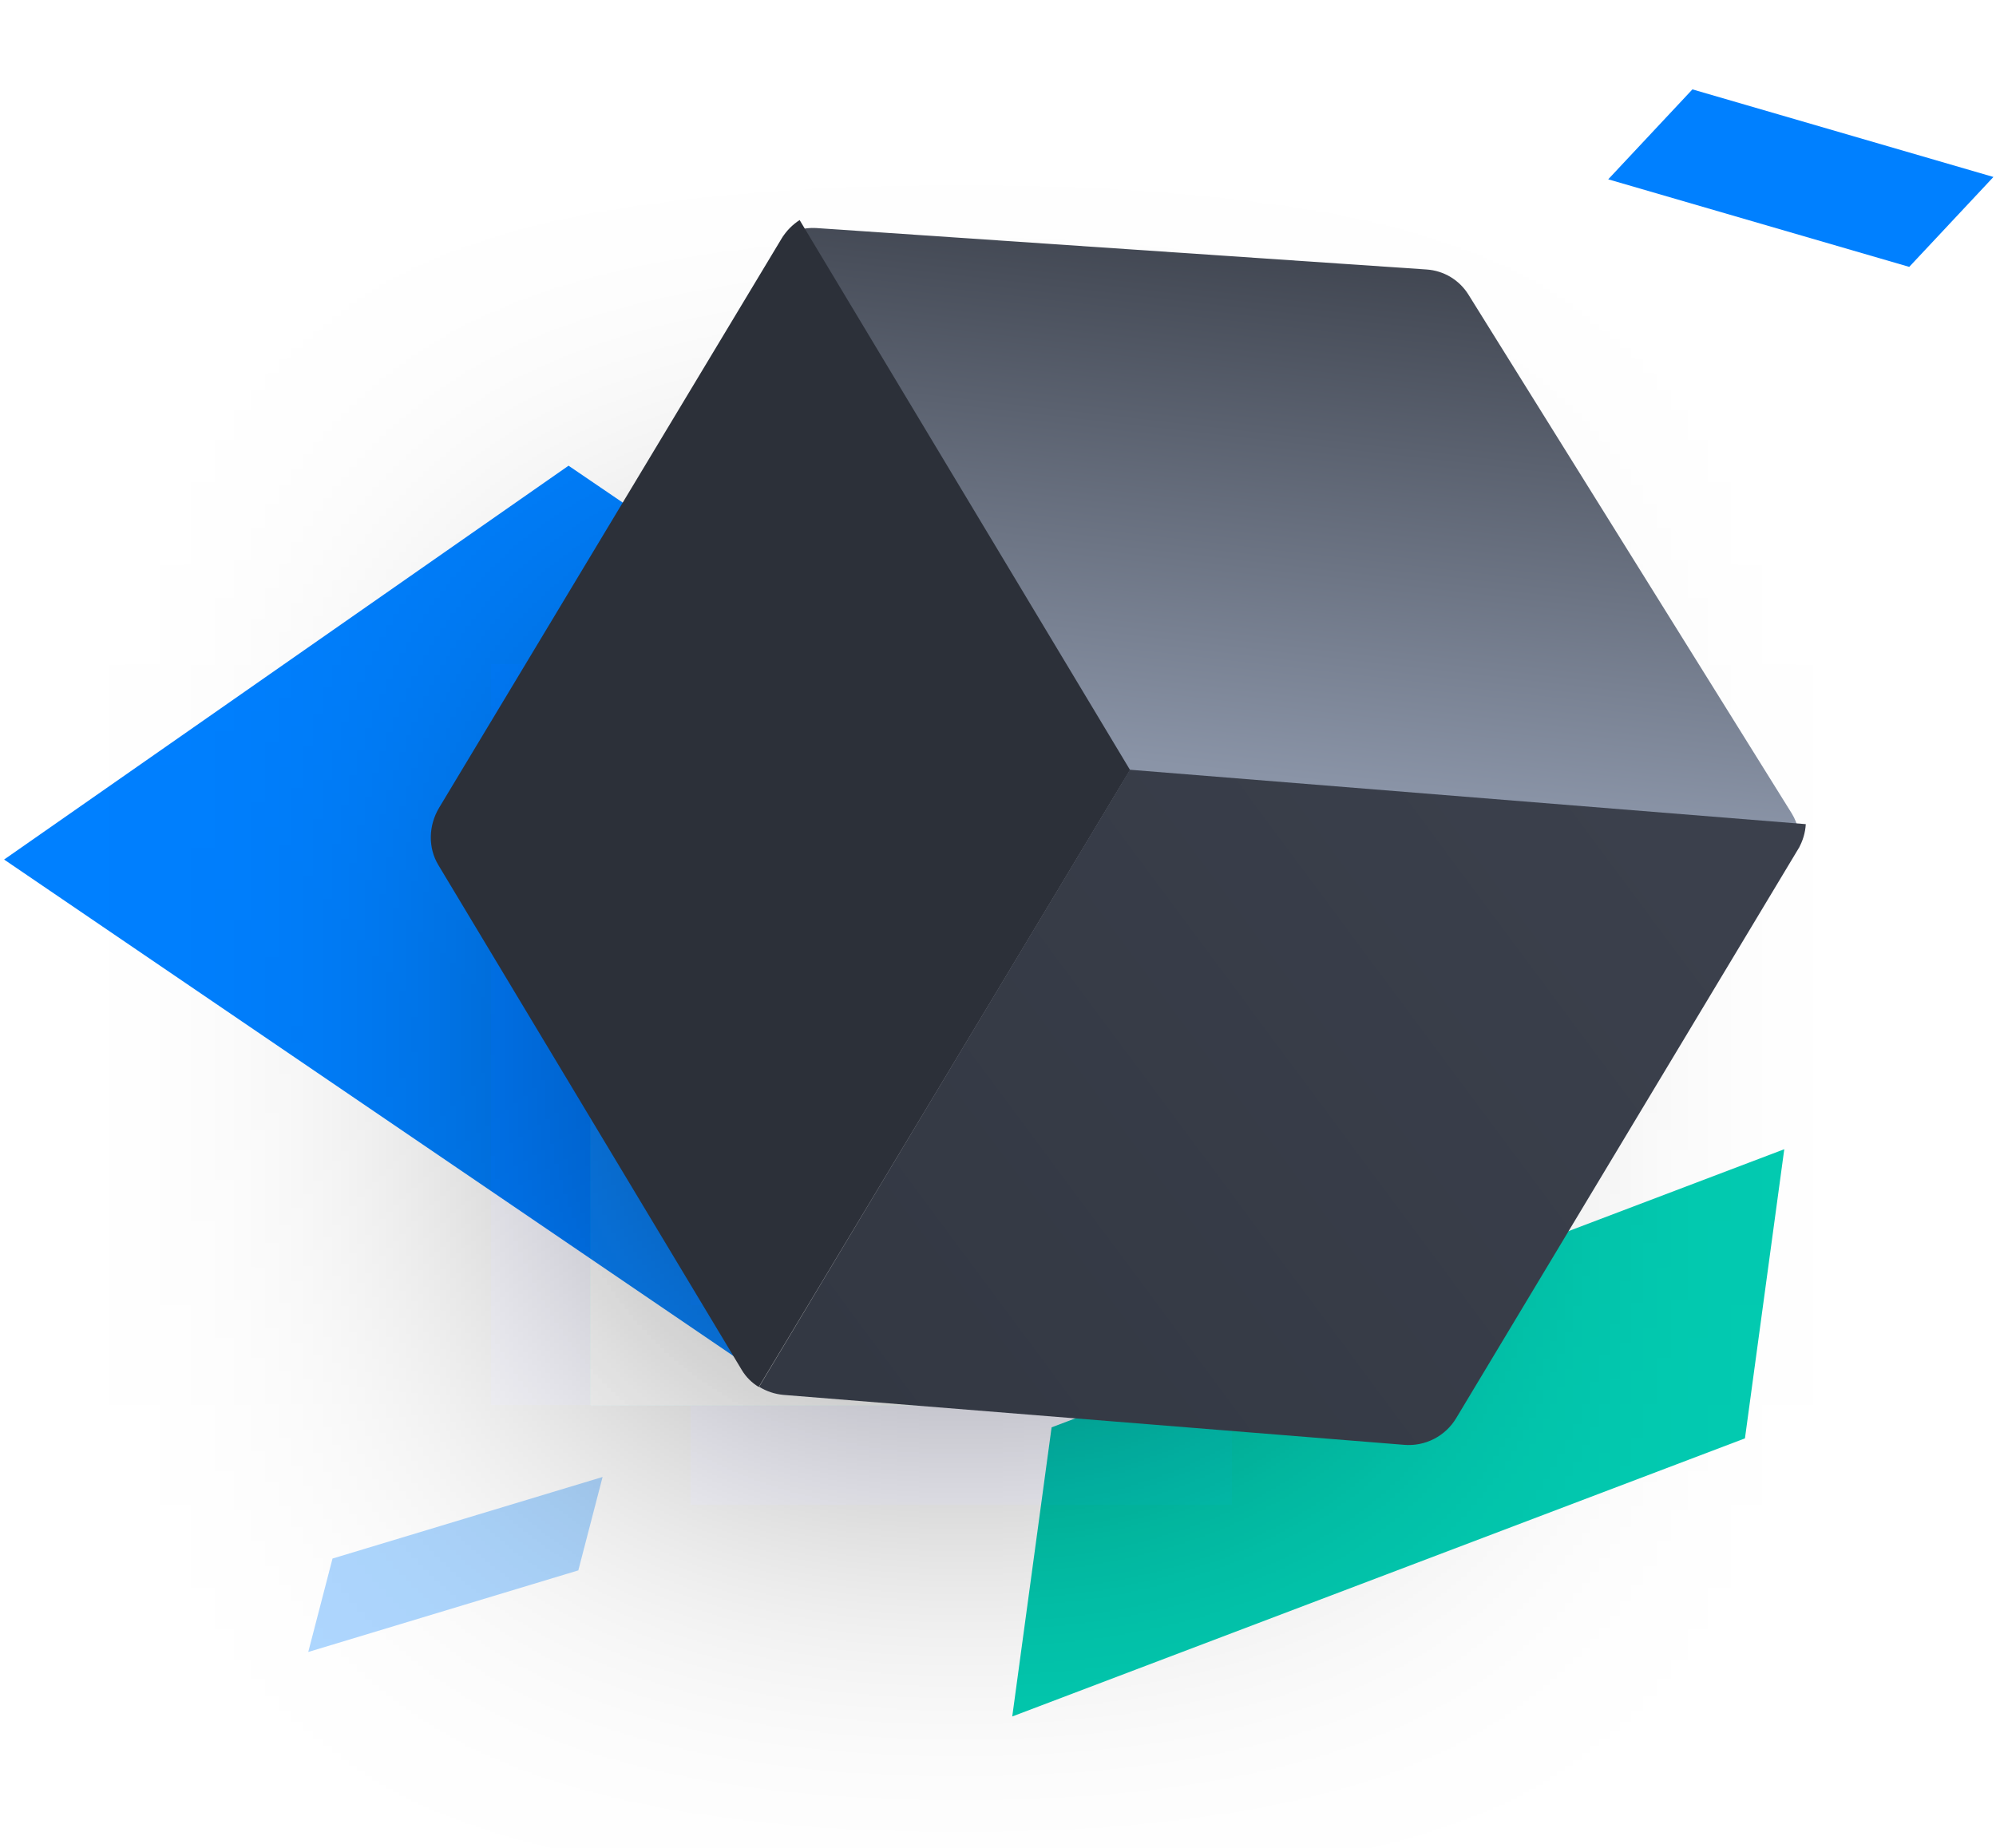
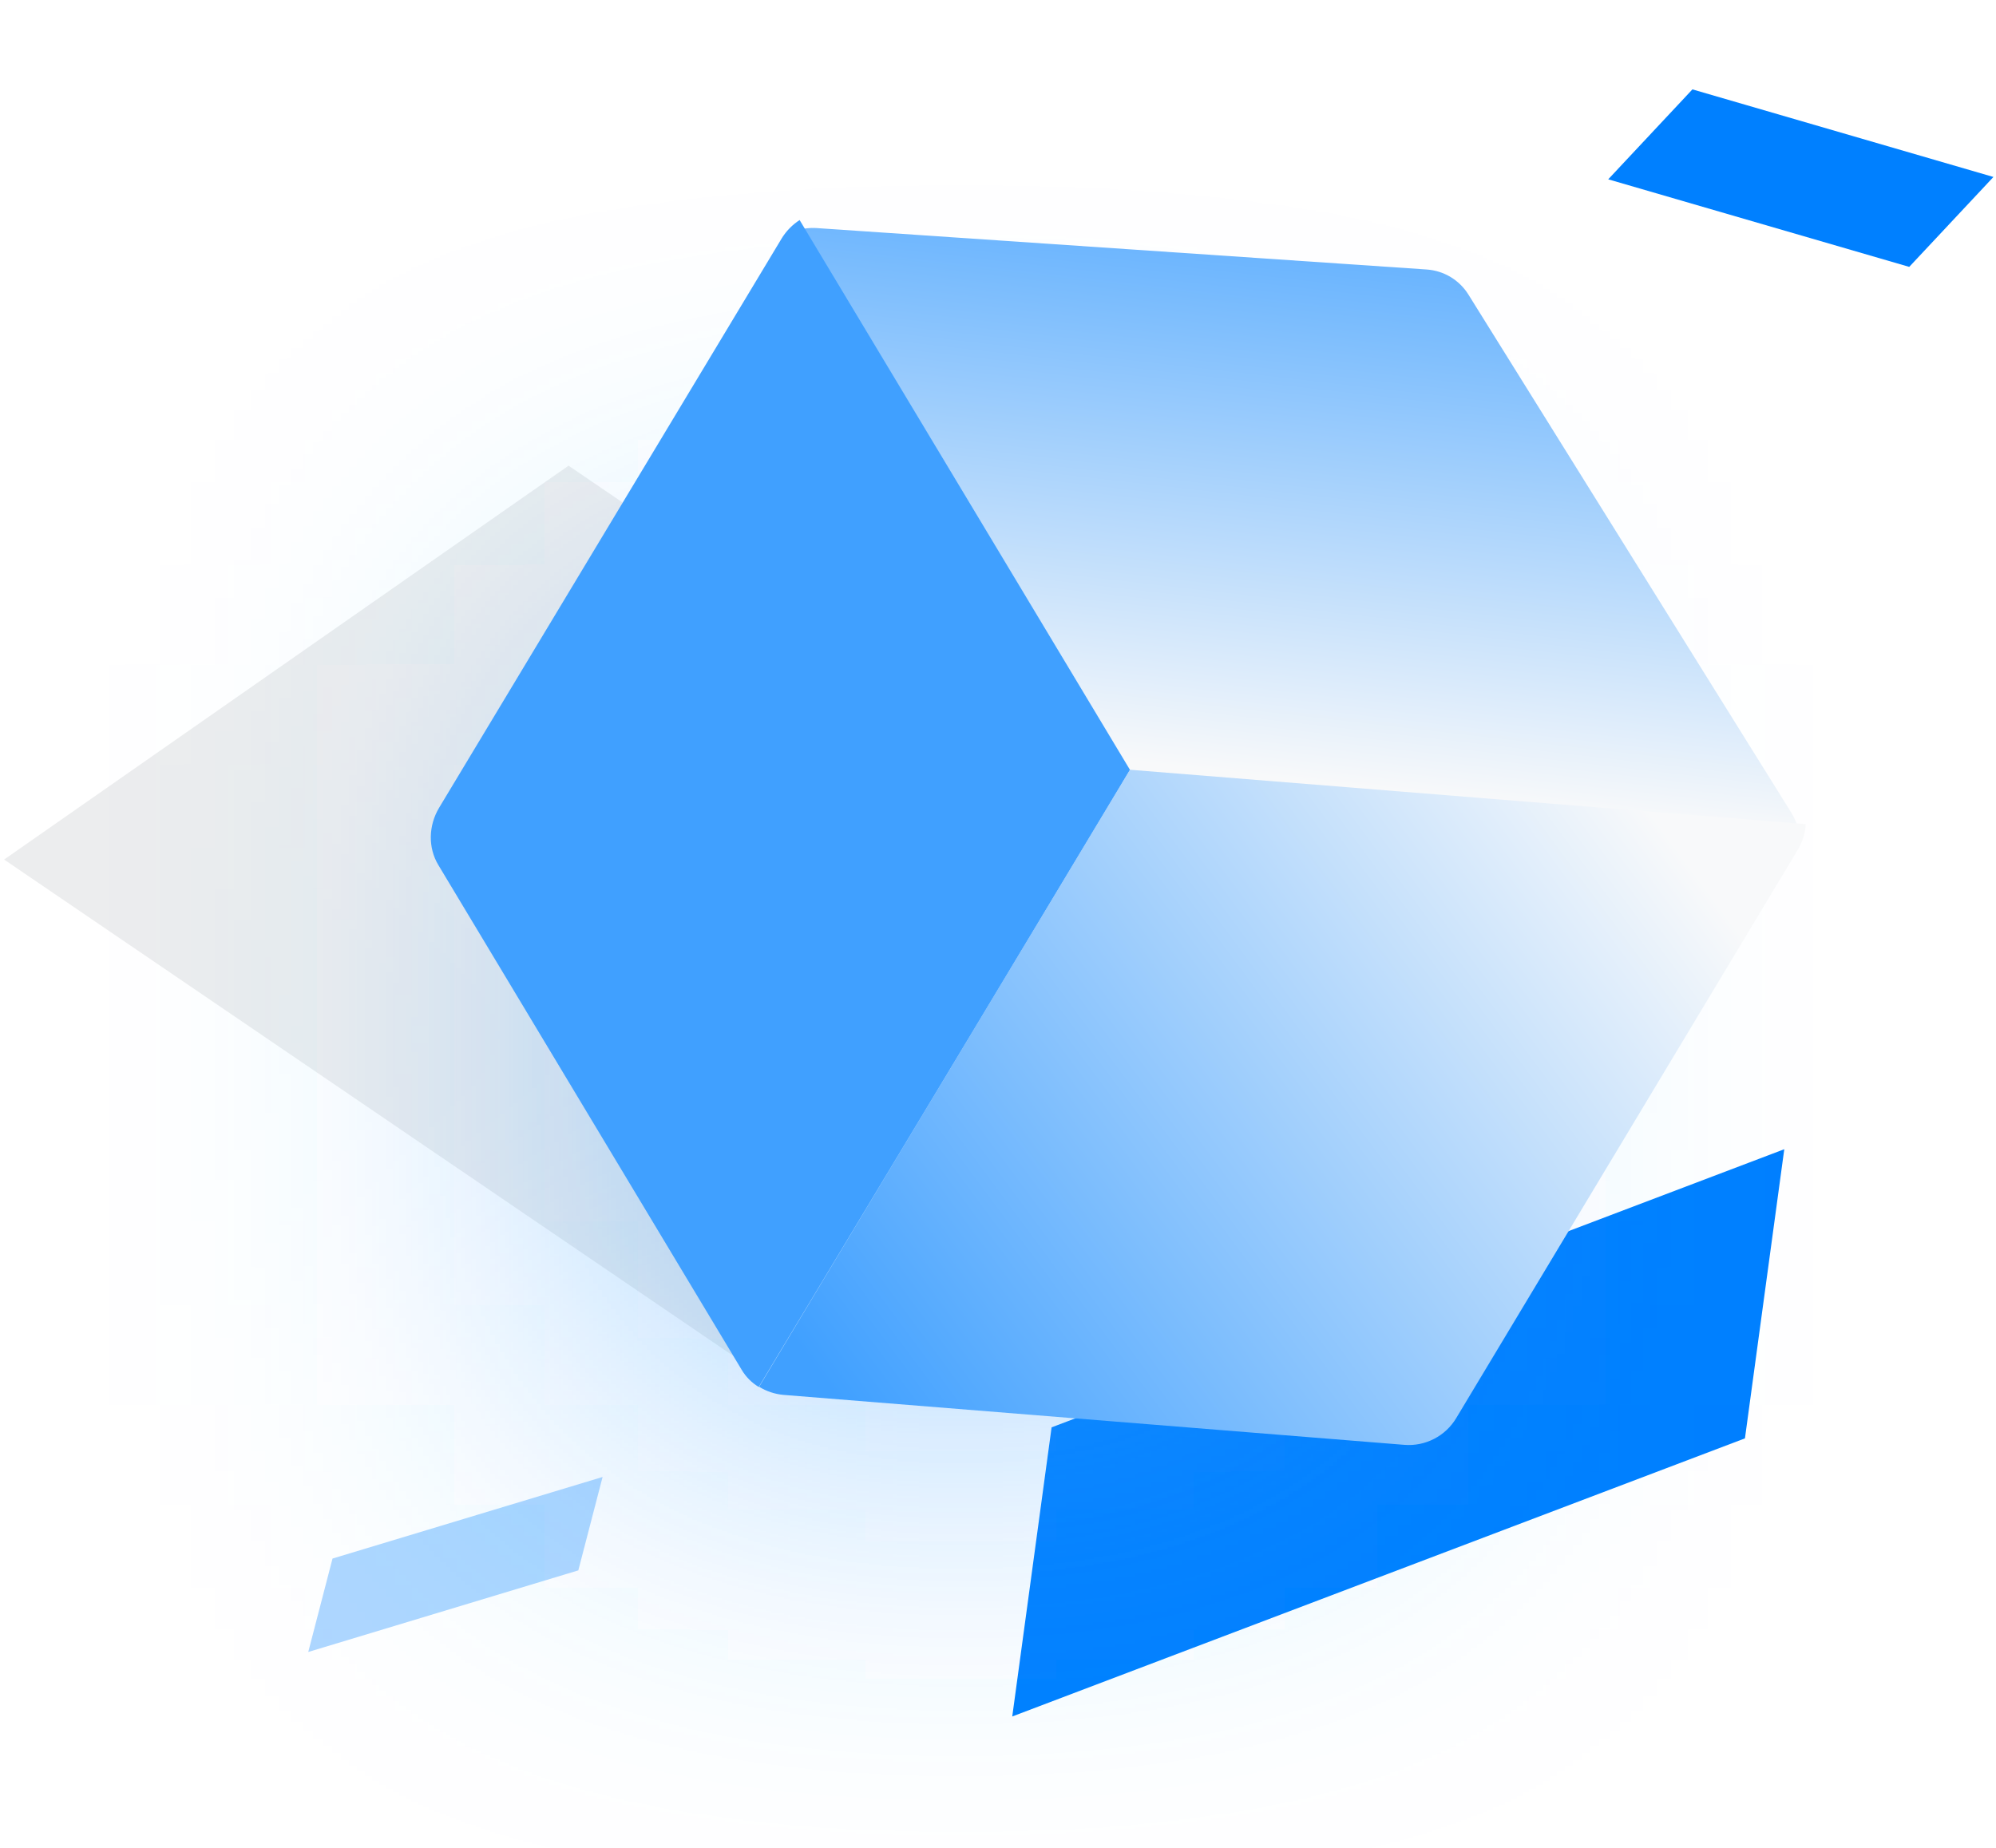
<svg xmlns="http://www.w3.org/2000/svg" width="108" height="100">
  <defs>
    <filter x="-90%" y="-90%" width="280%" height="280%" filterUnits="objectBoundingBox" id="a">
      <feGaussianBlur stdDeviation="12" in="SourceGraphic" />
    </filter>
    <linearGradient x1="17.713%" y1="0%" x2="77.754%" y2="68.424%" id="b">
-       <stop stop-color="#2C3039" offset="0%" />
-       <stop stop-color="#8A94A7" offset="100%" />
+       <stop stop-color="#40A0FF" offset="0%" />
+       <stop stop-color="#F8F9FA" offset="100%" />
    </linearGradient>
    <linearGradient x1="49.892%" y1=".428%" x2="24.856%" y2="100%" id="c">
-       <stop stop-color="#3B404C" offset="0%" />
-       <stop stop-color="#333843" offset="100%" />
+       <stop stop-color="#F8F9FA" offset="0%" />
+       <stop stop-color="#40A0FF" offset="100%" />
    </linearGradient>
  </defs>
  <g fill="none" fill-rule="evenodd">
    <path fill-opacity=".32" fill="#0080FF" d="M31.292 84.984l1.313-5.055-14.613 4.415-1.313 5.056z" />
-     <path d="M41.203 74.416L.222 46.516l30.541-21.314 23.908 16.277-11.69 10.84-1.706 22-.072.097z" fill="#0080FF" />
+     <path d="M41.203 74.416L.222 46.516l30.541-21.314 23.908 16.277-11.69 10.84-1.706 22-.072.097z" fill="#ECEDEE" />
    <path fill="#0080FF" d="M103.305 14.443l4.556-4.866-16.287-4.74-4.556 4.867z" />
-     <path fill="#02CBB1" d="M56.9 77.244L54.771 92.89 94.416 77.84l2.128-15.648z" />
-     <path fill-opacity=".48" fill="#1D2026" filter="url(#a)" d="M31.778 38.241h40v40h-40z" transform="translate(.222 -2.241)" />
+     <path fill="#0080FF" d="M56.9 77.244L54.771 92.89 94.416 77.84l2.128-15.648z" />
+     <path fill-opacity=".48" fill="#40A0FF" filter="url(#a)" d="M31.778 38.241h40v40h-40z" transform="translate(.222 -2.241)" />
    <path d="M88.023 31.352a2.962 2.962 0 0 0-1.296-1.359l-29.464-15.06a2.888 2.888 0 0 0-2.634.001L25.147 30.03a2.972 2.972 0 0 0-1.298 1.361l32.078 16.398 32.096-16.436z" fill="url(#b)" fill-rule="nonzero" transform="rotate(31 66.542 55.443)" />
-     <path d="M43.266 11.908a3.154 3.154 0 0 0-.96.977L23.763 43.707c-.586.974-.605 2.174-.048 3.1l16.423 27.335c.228.379.543.693.917.917l20.09-33.39-17.878-29.76z" fill="#2C3039" fill-rule="nonzero" />
+     <path d="M43.266 11.908a3.154 3.154 0 0 0-.96.977L23.763 43.707c-.586.974-.605 2.174-.048 3.1l16.423 27.335c.228.379.543.693.917.917l20.09-33.39-17.878-29.76z" fill="#40A0FF" fill-rule="nonzero" />
    <path d="M38.935 50.59v38.956a3.04 3.04 0 0 0 1.35-.3L70.47 74.263a2.994 2.994 0 0 0 1.67-2.697V35.608a2.98 2.98 0 0 0-.342-1.33L38.935 50.59z" fill="url(#c)" transform="rotate(31 66.143 86.153)" />
  </g>
</svg>
